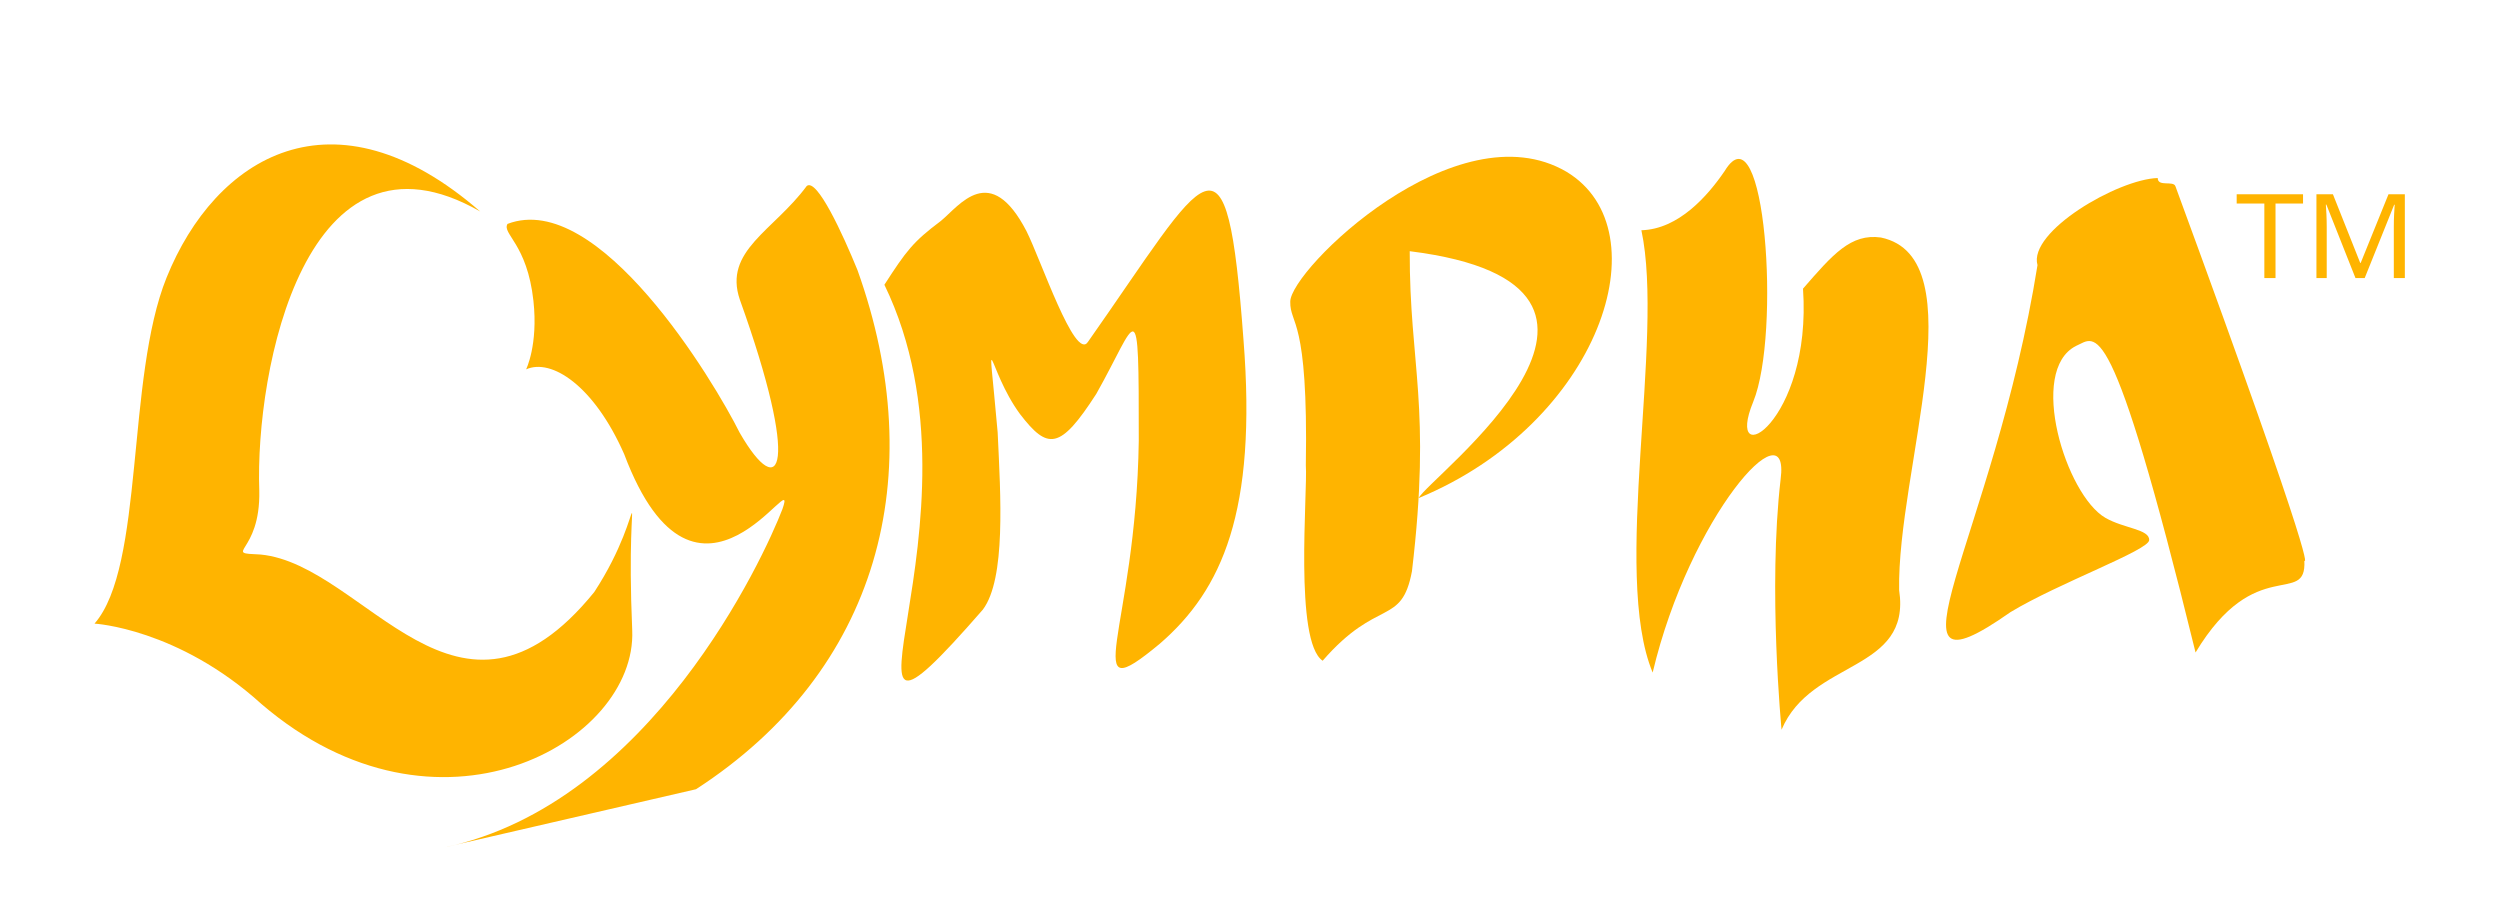
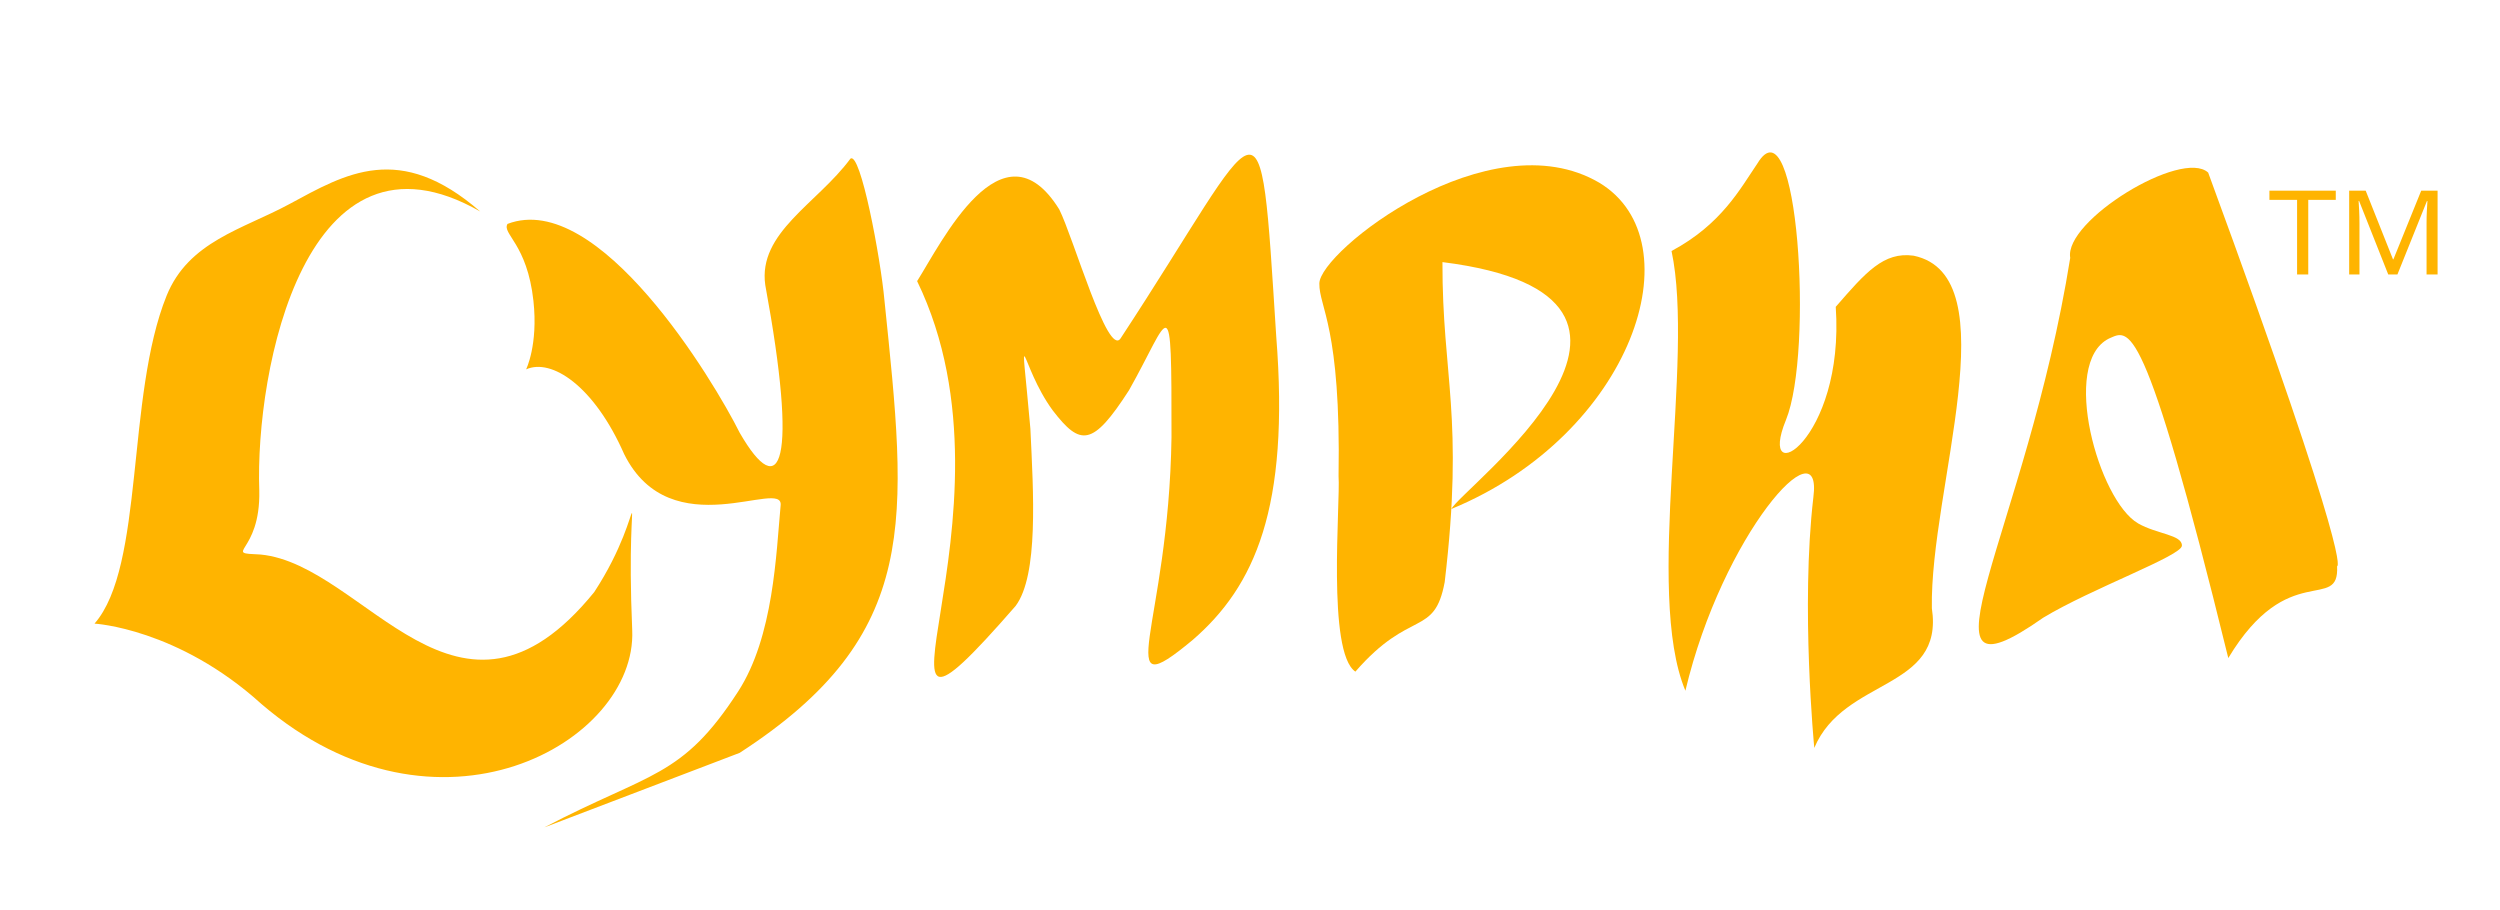
<svg xmlns="http://www.w3.org/2000/svg" version="1.0" width="550pt" height="200pt" viewBox="0 0 550 200" preserveAspectRatio="xMidYMid meet" id="svg602">
  <defs id="defs613" />
-   <path style="fill:#ffb400;fill-opacity:1;stroke:none" id="path605" d="m 130.729,130.262 c -29.899,36.814 -50.334,-6.014 -73.378,-8.264 -8.744,-0.4 0,0 -0.308,-14.06 C 56.085,81.401 67.3,24.523 105.649,46.532 73.31,18.402 47.362,34.549 36.651,61.063 27.712,83.189 31.812,124.606 20.794,137.195 c 0,0 18.337,1.018 36.736,17.698 38.754,33.231 82.618,8.479 81.558,-16.232 -1.646,-38.381 4.207,-27.6 -8.359,-8.399 z m 22.394,43.368 c 40.197,-26.045 51.694,-69.028 35.521,-114.214 -3.212,-7.882 -8.954,-20.374 -11.17,-18.488 -7.243,9.822 -18.372,14.247 -14.712,24.988 13.24,36.849 9.064,45.039 -0.025,29.297 -5.705,-11.454 -31.053,-53.593 -51.081,-45.957 -1.292,2.172 4.335,4.356 5.702,16.958 1.051,9.691 -1.615,15.047 -1.615,15.047 5.55,-2.495 14.928,3.539 21.581,18.66 16.066,42.62 38.722,0.873 34.815,12.07 -4.098,10.696 -29.041,64.909 -74.38,74.43" />
-   <path style="fill:#ffb400;fill-opacity:1;stroke:none" id="path606" d="m 283.856,66.361 c -0.072,5.233 3.978,3.171 3.427,36 0.428,5.855 -2.598,38.767 3.701,43 12.136,-13.977 17.354,-7.497 19.647,-19.691 4.321,-36.459 -0.552,-45.16 -0.492,-70.408 61.058,7.659 3.981,49.952 1.972,54.31 39.819,-16.448 53.93,-58.883 32.533,-71.775 -24.203,-14.207 -60.733,21.526 -60.788,28.564 z" />
-   <path style="fill:#ffb400;fill-opacity:1;stroke:none" d="m 239.337,75.234 c -2.82,4.316 -10.396,-18.204 -13.506,-24.372 -8.009,-15.451 -14.712,-5.648 -18.823,-2.272 -6.165,4.625 -7.613,6.579 -12.443,14.057 25.175,51.803 -18.529,117.592 21.667,71.465 5.082,-6.8 3.909,-24.997 3.253,-38.979 -2.342,-26.679 -2.417,-14.033 4.917,-4.039 6.106,7.943 8.79,7.953 16.778,-4.437 9.159,-16.219 9.37,-23.822 9.349,10.362 -0.613,41.894 -13.706,59.814 4.639,44.589 13.703,-11.852 21.386,-29.055 18.4,-66.839 -3.723,-50.053 -7.772,-37.164 -34.232,0.465 z" id="path607" />
-   <path style="fill:#ffb400;fill-opacity:1;stroke:none" d="m 474.7,39.166 c -8.76,0.251 -28.545,11.791 -26.452,19.166 -9.666,60.395 -36.448,97.746 -5.947,76.34 10.564,-6.4 30.556,-13.649 30.516,-15.856 0.097,-2.399 -5.544,-2.537 -9.63,-4.894 -8.68,-5.006 -17.163,-32.419 -6.447,-37.827 4.411,-1.852 7.47,-9.212 26.283,67.452 13.152,-21.893 24.489,-9.91 23.933,-20.209 0,0 4.039,5.878 -28.358,-82.352 -0.443,-1.334 -3.898,0.204 -3.898,-1.819 z" id="path609" />
-   <path style="fill:#ffb400;fill-opacity:1;stroke:none" id="path608" d="m 379.433,37.613 c -3.735,5.481 -10.14,12.813 -18.33,13.042 5.154,24.024 -6.609,75.461 2.482,97.306 8.182,-34.471 30.326,-59.022 28.155,-42.55 -2.813,24.151 0.203,55.133 0.203,55.133 6.527,-15.56 28.618,-12.589 25.867,-30.724 -0.481,-26.135 17.213,-73.137 -4.017,-77.569 -6.609,-0.918 -10.563,3.701 -17.13,11.252 2.035,29.594 -17.514,40.856 -10.953,24.888 6.123,-14.948 2.623,-65.462 -6.277,-50.779 z" />
-   <text xml:space="preserve" style="font-style:normal;font-weight:normal;font-size:26.547px;line-height:125%;font-family:sans-serif;letter-spacing:0px;word-spacing:0px;fill:#ffb400;fill-opacity:1;stroke:none;stroke-width:1px;stroke-linecap:butt;stroke-linejoin:miter;stroke-opacity:1" x="478.455" y="62.885" id="text3340" transform="scale(1.027887,0.9728692)">
-     <tspan id="tspan3342" x="478.455" y="62.885">TM</tspan>
+   <path style="fill:#ffb400;fill-opacity:1;stroke:none" id="path605" d="m 130.729,130.262 c -29.899,36.814 -50.334,-6.014 -73.378,-8.264 -8.744,-0.4 0,0 -0.308,-14.06 C 56.085,81.401 67.3,24.523 105.649,46.532 87.896,31.09 76.069,38.196 63.631,44.918 53.413,50.441 41.482,53.104 36.651,65.063 27.712,87.189 31.812,124.606 20.794,137.195 c 0,0 18.337,1.018 36.736,17.698 38.754,33.231 82.618,8.479 81.558,-16.232 -1.646,-38.381 4.207,-27.6 -8.359,-8.399 z m 31.994,35.368 c 40.197,-26.045 36.826,-51.205 31.852,-99.591 -0.812,-9.082 -5.285,-32.996 -7.501,-31.11 -7.243,9.822 -20.372,16.247 -18.712,27.788 7.24,39.249 3.464,48.239 -5.625,32.497 -5.705,-11.454 -31.053,-53.593 -51.081,-45.957 -1.292,2.172 4.335,4.356 5.702,16.958 1.051,9.691 -1.615,15.047 -1.615,15.047 5.55,-2.495 14.928,3.539 21.581,18.66 10.266,20.62 35.122,5.073 34.415,11.27 -0.989,10.549 -1.516,28.846 -9.352,40.942 -12.366,19.088 -19.276,17.66 -42.628,29.888" />
+   <path style="fill:#ffb400;fill-opacity:1;stroke:none" id="path606" d="m 290.256,62.361 c -0.072,5.233 4.778,9.571 4.227,42.4 0.428,5.855 -2.598,38.767 3.701,43 12.136,-13.977 17.354,-7.497 19.647,-19.691 4.321,-36.459 -0.552,-45.16 -0.492,-70.408 61.058,7.659 3.981,49.952 1.972,54.31 39.819,-16.448 53.93,-58.883 32.533,-71.775 -24.203,-14.207 -61.533,15.126 -61.588,22.164 z" />
+   <path style="fill:#ffb400;fill-opacity:1;stroke:none" d="m 246.537,74.434 c -2.82,4.316 -10.396,-22.204 -13.506,-28.372 -12.527,-20.17 -25.975,7.453 -31.265,15.785 25.175,51.803 -18.529,117.592 21.667,71.465 5.082,-6.8 3.909,-24.997 3.253,-38.979 -2.342,-26.679 -2.417,-14.033 4.917,-4.039 6.106,7.943 8.79,7.953 16.778,-4.437 9.159,-16.219 9.37,-23.822 9.349,10.362 -0.613,41.894 -13.706,59.814 4.639,44.589 13.703,-11.852 21.386,-29.055 18.4,-66.839 -3.723,-58.053 -2.172,-48.364 -34.232,0.465 z" id="path607" />
+   <path style="fill:#ffb400;fill-opacity:1;stroke:none" d="m 455.449,56.732 c -9.666,60.395 -36.448,100.574 -5.947,79.168 10.564,-6.4 30.556,-13.649 30.516,-15.856 0.097,-2.399 -5.544,-2.537 -9.63,-4.894 -8.68,-5.006 -17.163,-35.248 -6.447,-40.656 4.411,-1.852 7.47,-6.383 26.283,70.281 13.152,-21.893 24.489,-9.91 23.933,-20.209 0,0 4.039,1.635 -28.358,-86.595 -5.789,-5.314 -31.761,10.603 -30.35,18.761 z" id="path609" />
+   <path style="fill:#ffb400;fill-opacity:1;stroke:none" id="path608" d="m 386.633,35.956 c -3.735,5.481 -7.877,13.379 -18.896,19.265 5.154,24.024 -6.043,74.895 3.048,96.74 8.182,-34.471 30.326,-59.022 28.155,-42.55 -2.813,24.151 0.203,55.133 0.203,55.133 6.527,-15.56 28.618,-12.589 25.867,-30.724 -0.481,-26.135 17.213,-73.137 -4.017,-77.569 -6.609,-0.918 -10.563,3.701 -17.13,11.252 2.035,29.594 -17.514,40.856 -10.953,24.888 6.123,-14.948 2.623,-71.119 -6.277,-56.435 z" />
+   <text xml:space="preserve" style="font-style:normal;font-weight:normal;font-size:26.547px;line-height:125%;font-family:sans-serif;letter-spacing:0px;word-spacing:0px;fill:#ffb400;fill-opacity:1;stroke:none;stroke-width:1px;stroke-linecap:butt;stroke-linejoin:miter;stroke-opacity:1" x="485.459" y="62.062" id="text3340" transform="scale(1.027887,0.9728692)">
+     <tspan id="tspan3342" x="485.459" y="62.062">TM</tspan>
  </text>
</svg>
